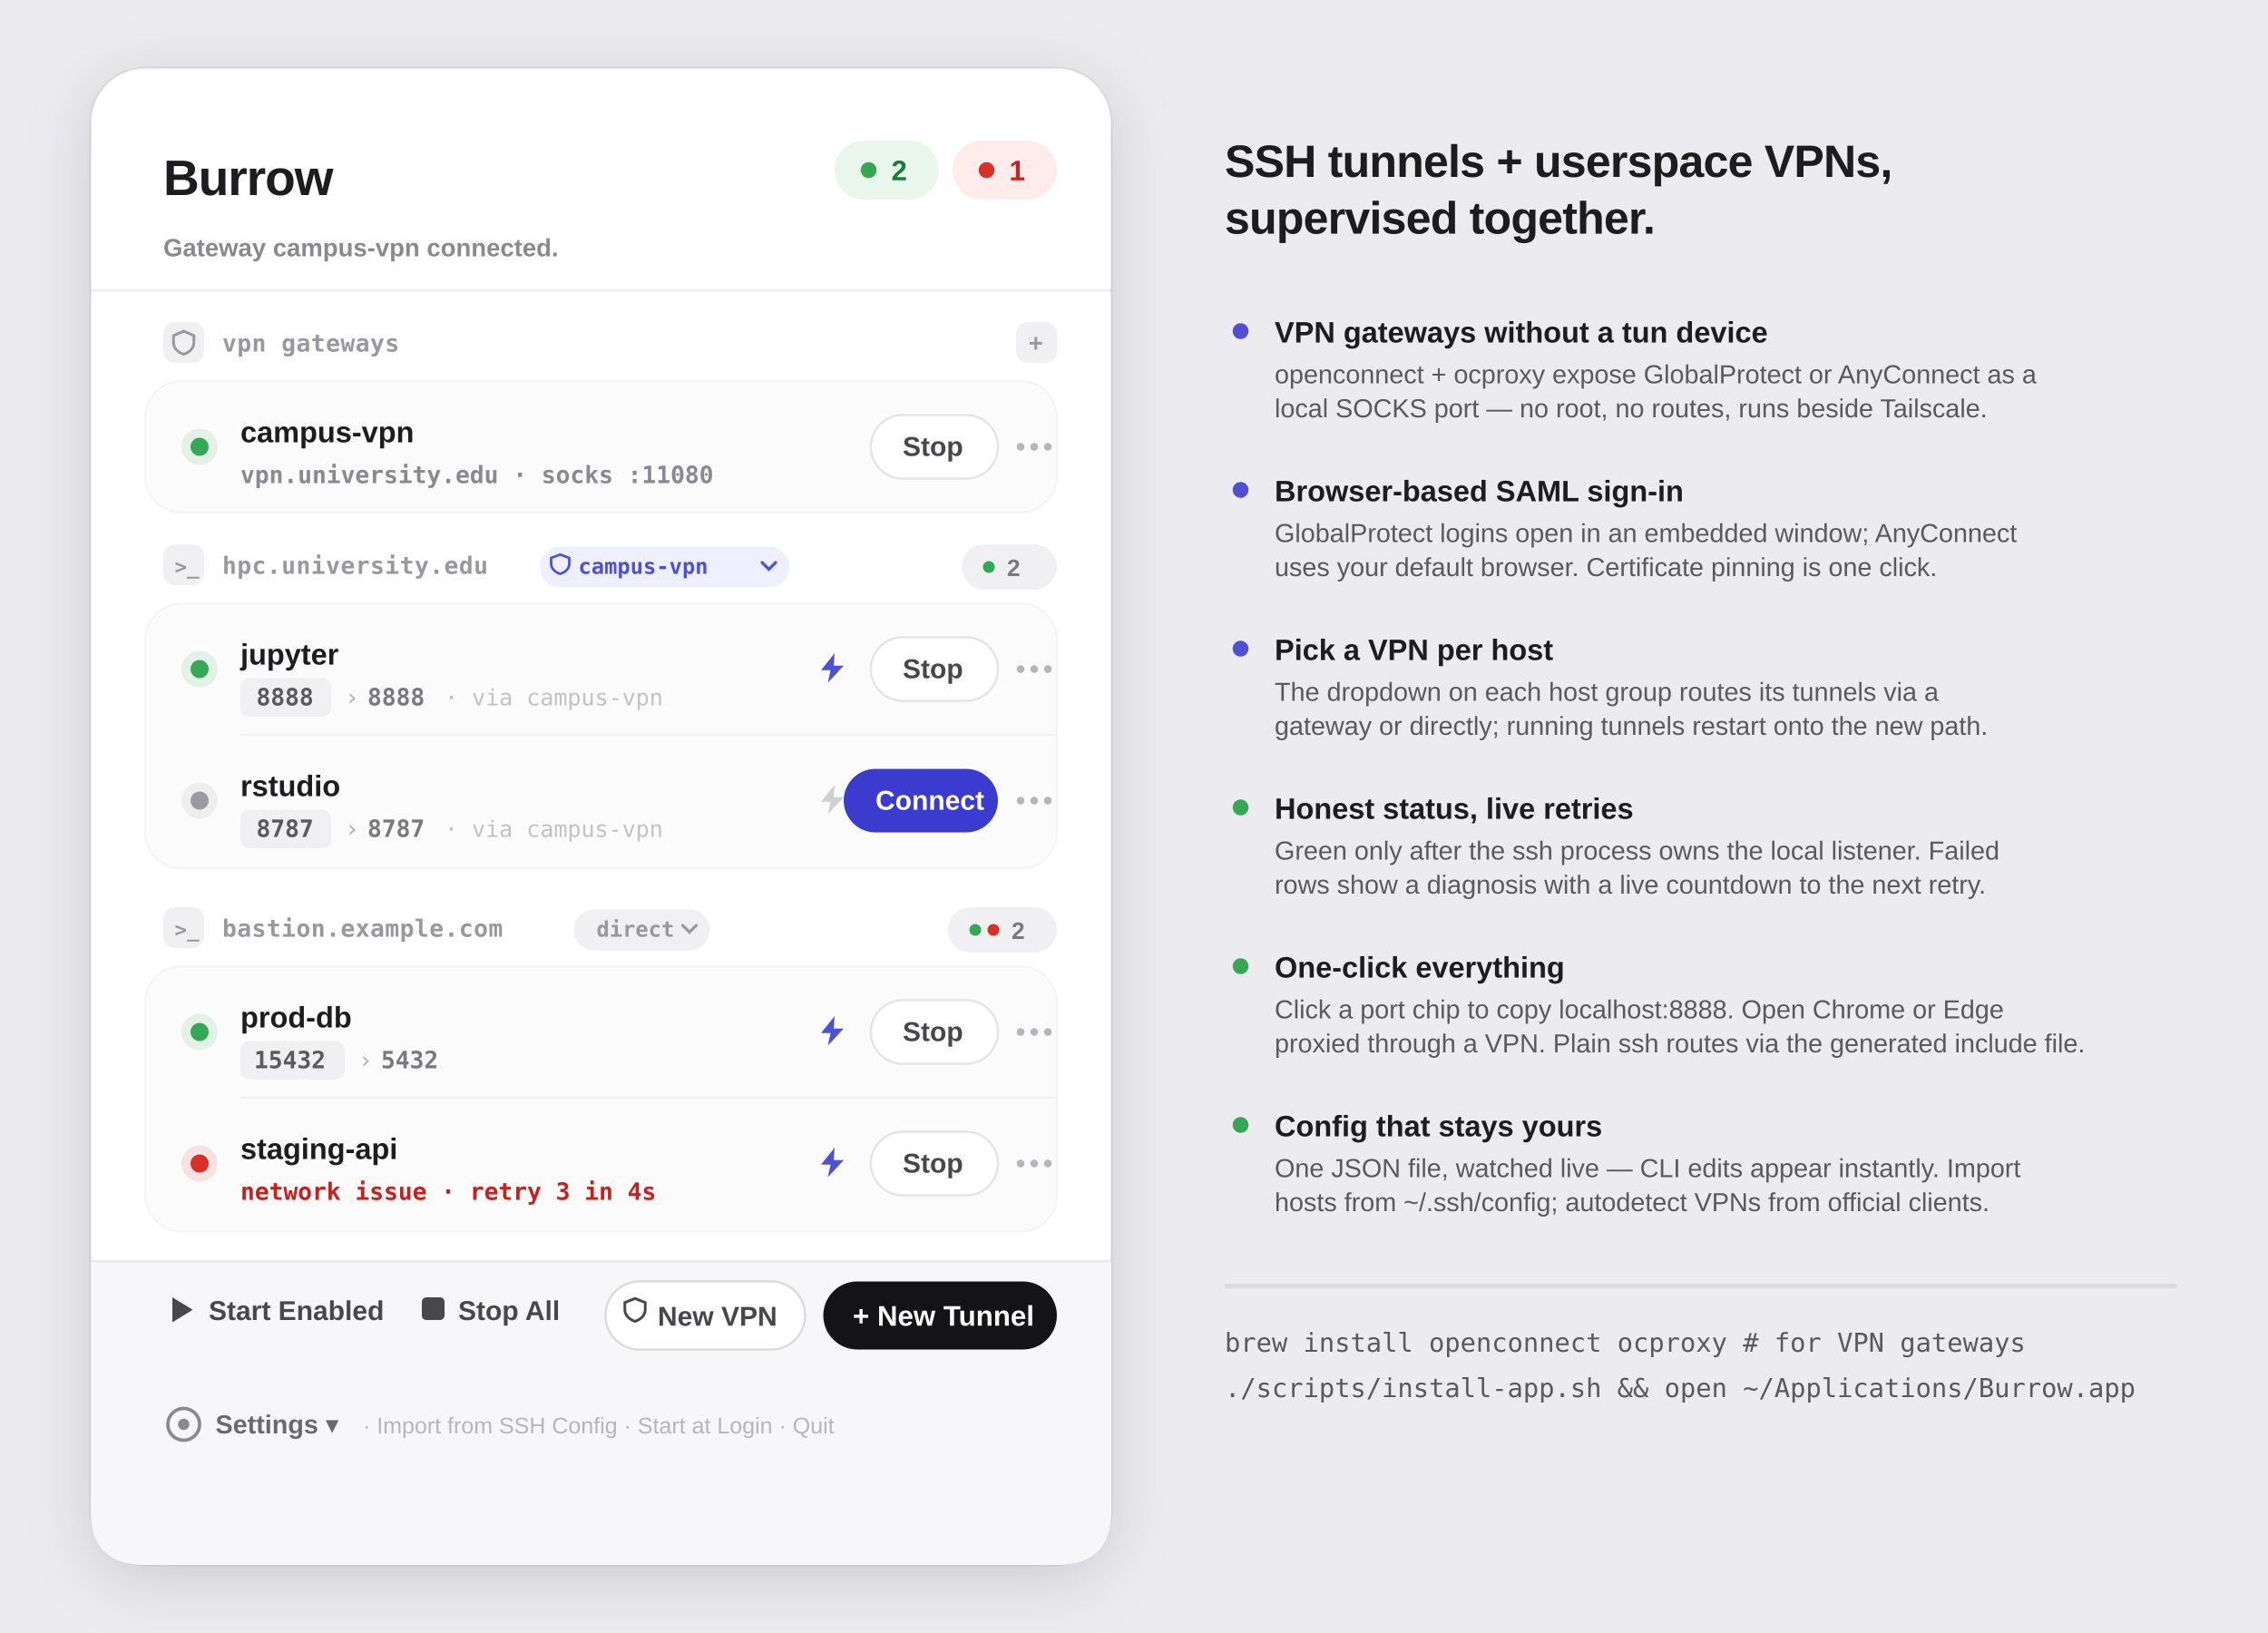
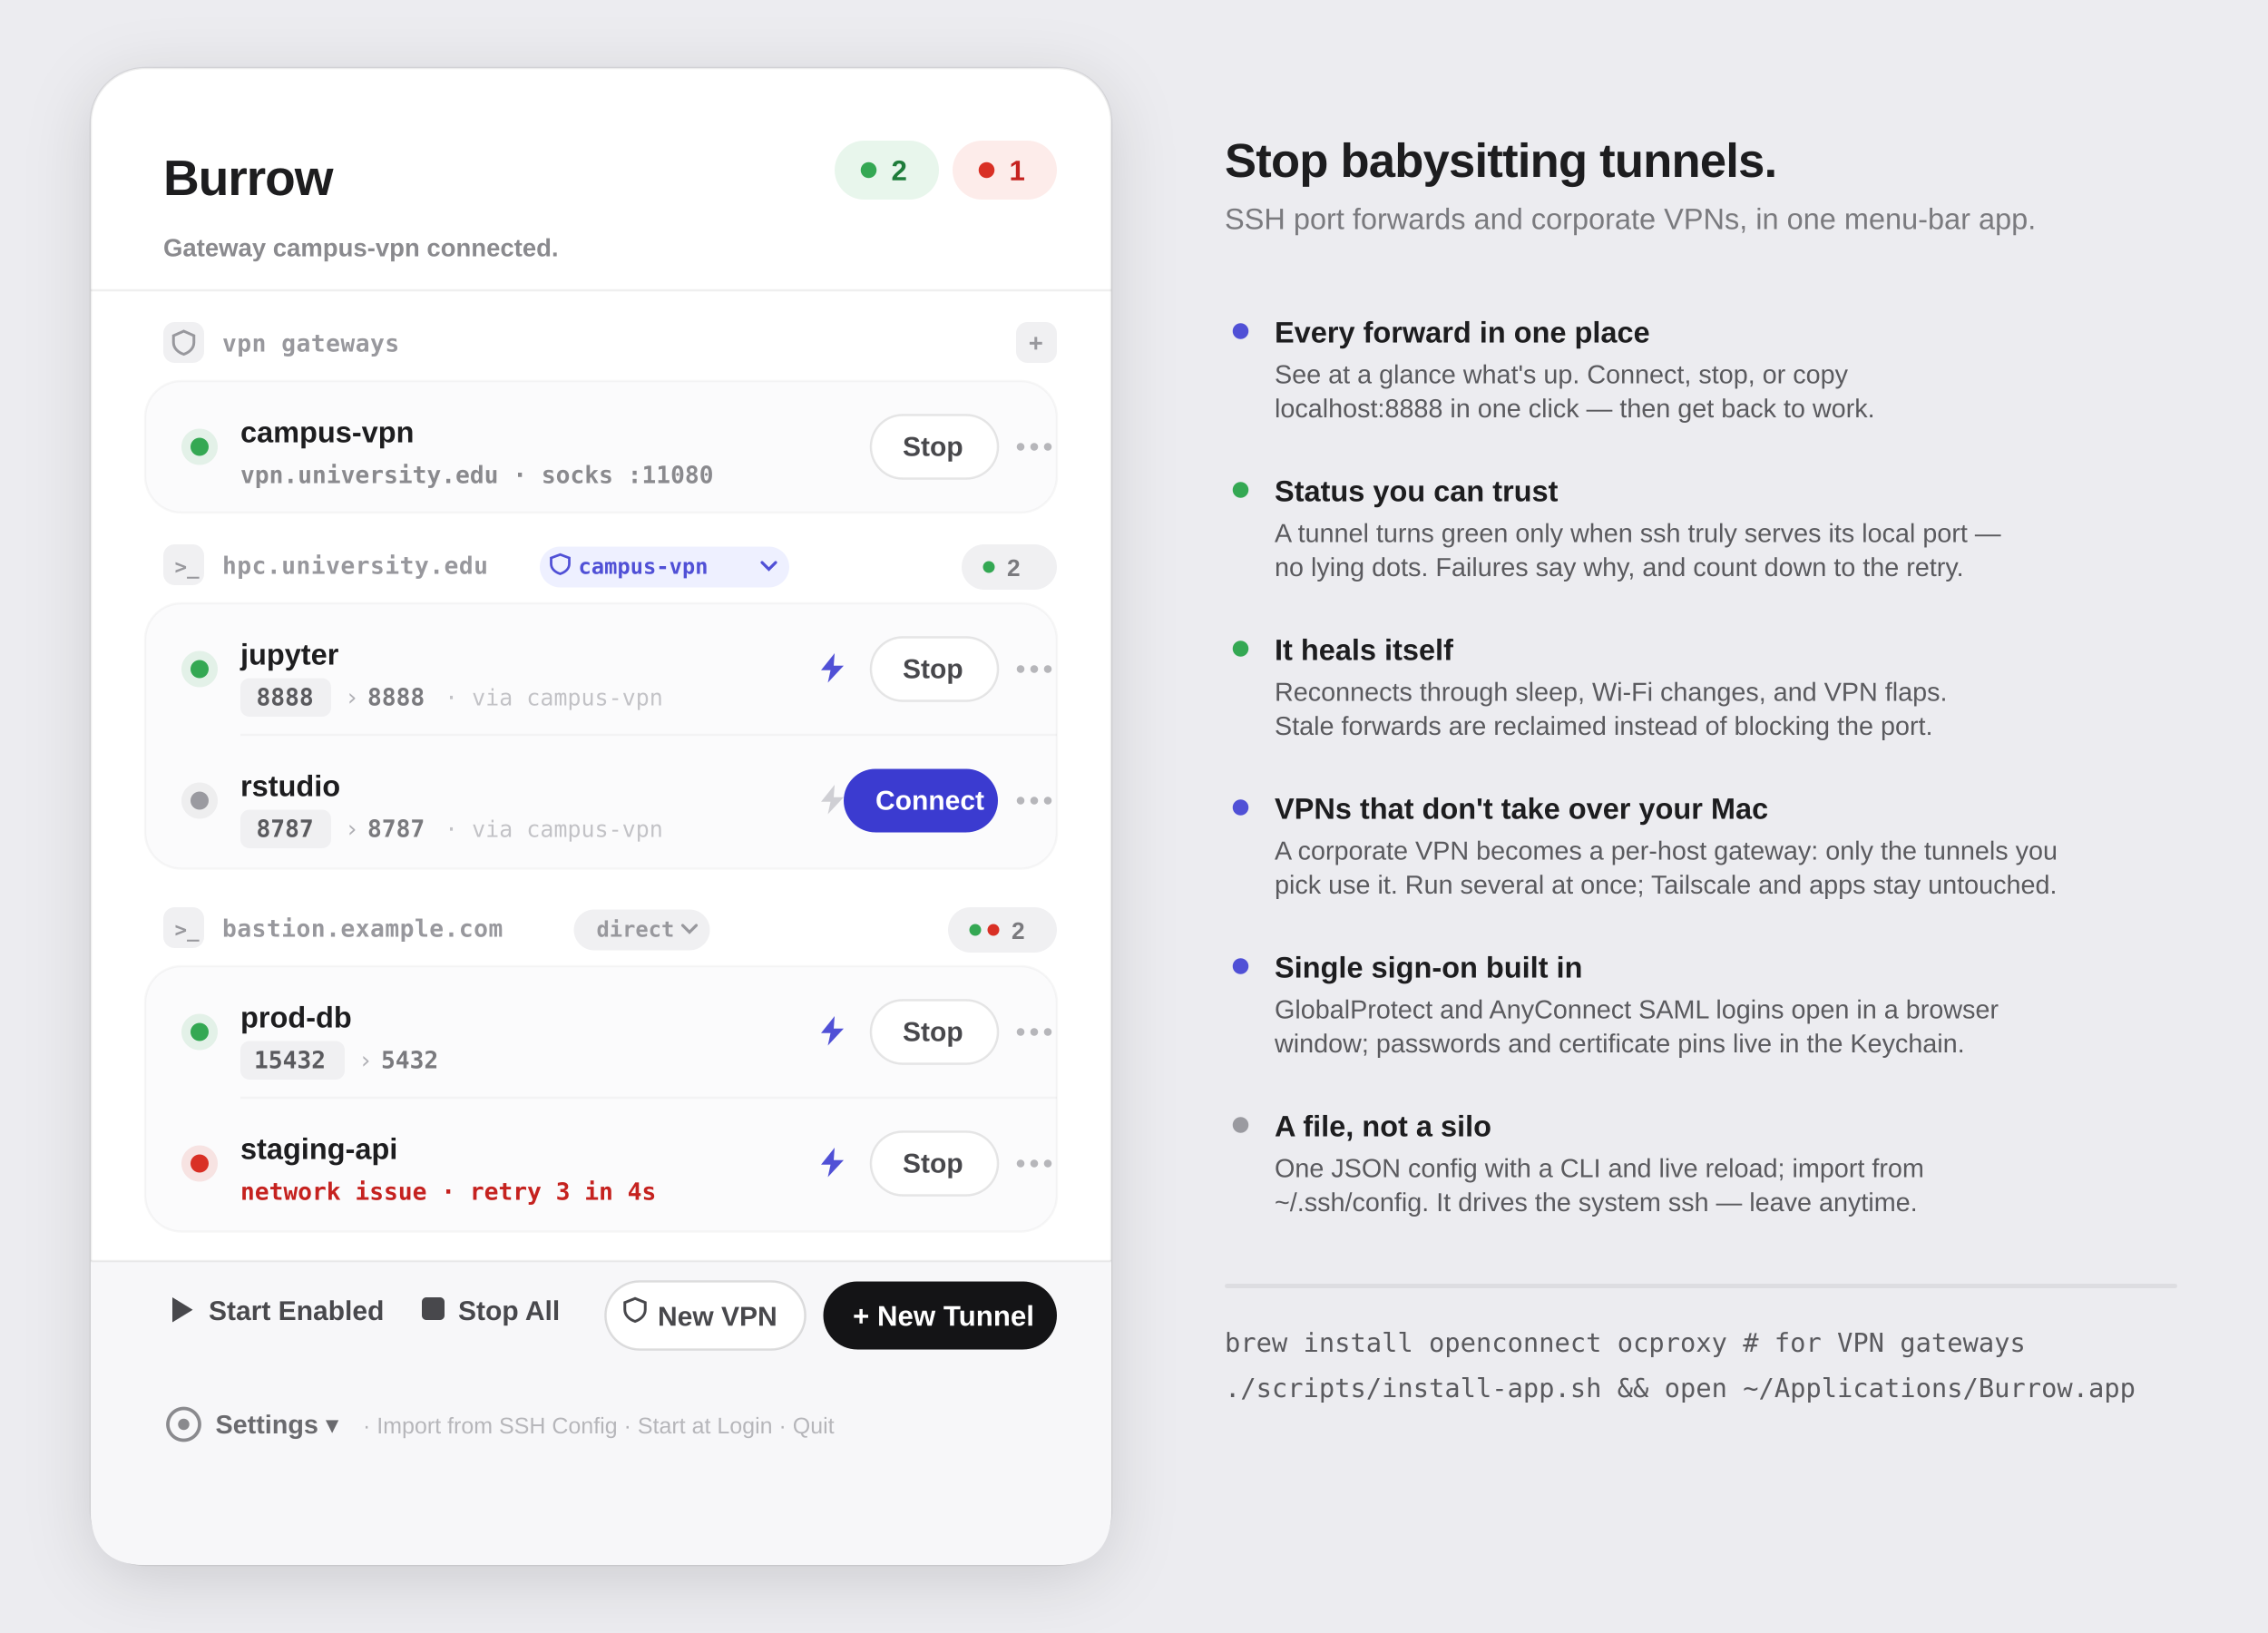
<svg xmlns="http://www.w3.org/2000/svg" width="1000" height="720" viewBox="0 0 1000 720">
  <defs>
    <style>
      .sans { font-family: -apple-system, "Helvetica Neue", Arial, sans-serif; }
      .mono { font-family: "SF Mono", Menlo, monospace; }
    </style>
    <filter id="panelShadow" x="-20%" y="-20%" width="140%" height="140%">
      <feDropShadow dx="0" dy="6" stdDeviation="14" flood-color="#000000" flood-opacity="0.14" />
    </filter>
  </defs>
  <rect width="1000" height="720" fill="#ececf0" />
  <rect x="40" y="30" width="450" height="660" rx="24" fill="#ffffff" stroke="#00000012" filter="url(#panelShadow)" />
  <text x="72" y="86" class="sans" font-size="22" font-weight="700" fill="#1d1d1f" letter-spacing="-0.4">Burrow</text>
  <rect x="368" y="62" width="46" height="26" rx="13" fill="#e8f6ec" />
  <circle cx="383" cy="75" r="3.5" fill="#34a853" />
  <text x="393" y="79.5" class="sans" font-size="12.5" font-weight="700" fill="#1e7c3a">2</text>
  <rect x="420" y="62" width="46" height="26" rx="13" fill="#fdecea" />
  <circle cx="435" cy="75" r="3.5" fill="#d93025" />
  <text x="445" y="79.5" class="sans" font-size="12.5" font-weight="700" fill="#c5221f">1</text>
  <text x="72" y="113" class="sans" font-size="11" font-weight="600" fill="#8a8a8e">Gateway campus-vpn connected.</text>
  <line x1="40" y1="128" x2="490" y2="128" stroke="#00000010" />
  <rect x="72" y="142" width="18" height="18" rx="5" fill="#f0f0f2" />
  <path d="M81 146 L85.5 148 V151 C85.5 153.6 83.4 155.4 81 156.2 C78.6 155.4 76.5 153.6 76.5 151 V148 Z" fill="none" stroke="#98989d" stroke-width="1.2" />
  <text x="98" y="155" class="mono" font-size="10.5" font-weight="700" fill="#98989d" letter-spacing="0.2">vpn gateways</text>
  <rect x="448" y="142" width="18" height="18" rx="5" fill="#f0f0f2" />
  <text x="453.5" y="155" class="sans" font-size="11" font-weight="700" fill="#98989d">+</text>
  <rect x="64" y="168" width="402" height="58" rx="16" fill="#fbfbfc" stroke="#00000008" />
  <circle cx="88" cy="197" r="8" fill="#34a853" opacity="0.12" />
  <circle cx="88" cy="197" r="4" fill="#34a853" />
  <text x="106" y="195" class="sans" font-size="13" font-weight="700" fill="#1d1d1f">campus-vpn</text>
  <text x="106" y="213" class="mono" font-size="10.5" font-weight="600" fill="#8a8a8e">vpn.university.edu · socks :11080</text>
  <rect x="384" y="183" width="56" height="28" rx="14" fill="#ffffff" stroke="#00000018" />
  <text x="398" y="201" class="sans" font-size="12" font-weight="600" fill="#48484c">Stop</text>
  <circle cx="450" cy="197" r="1.7" fill="#b6b6ba" />
  <circle cx="456" cy="197" r="1.7" fill="#b6b6ba" />
  <circle cx="462" cy="197" r="1.7" fill="#b6b6ba" />
  <rect x="72" y="240" width="18" height="18" rx="5" fill="#f0f0f2" />
  <text x="77" y="253" class="mono" font-size="9" font-weight="700" fill="#98989d">&gt;_</text>
  <text x="98" y="253" class="mono" font-size="10.5" font-weight="700" fill="#98989d" letter-spacing="0.2">hpc.university.edu</text>
  <rect x="238" y="241" width="110" height="18" rx="9" fill="#eef0ff" />
  <path d="M247 244.5 L251 246 V248.6 C251 250.8 249.2 252.3 247 253 C244.8 252.3 243 250.8 243 248.6 V246 Z" fill="none" stroke="#5050d6" stroke-width="1.1" />
  <text x="255" y="253" class="mono" font-size="9.5" font-weight="700" fill="#5050d6">campus-vpn</text>
  <path d="M336 248 L339 251 L342 248" fill="none" stroke="#5050d6" stroke-width="1.3" stroke-linecap="round" />
  <rect x="424" y="240" width="42" height="20" rx="10" fill="#f0f0f2" />
  <circle cx="436" cy="250" r="2.6" fill="#34a853" />
  <text x="444" y="254" class="sans" font-size="10.5" font-weight="700" fill="#7a7a7e">2</text>
  <rect x="64" y="266" width="402" height="117" rx="16" fill="#fbfbfc" stroke="#00000008" />
  <circle cx="88" cy="295" r="8" fill="#34a853" opacity="0.12" />
  <circle cx="88" cy="295" r="4" fill="#34a853" />
  <text x="106" y="293" class="sans" font-size="13" font-weight="700" fill="#1d1d1f">jupyter</text>
  <rect x="106" y="299" width="40" height="17" rx="4" fill="#f0f0f2" />
  <text x="113" y="311" class="mono" font-size="10.5" font-weight="700" fill="#5a5a5e">8888</text>
  <text x="152" y="311" class="mono" font-size="10.5" fill="#b0b0b5">›</text>
  <text x="162" y="311" class="mono" font-size="10.5" font-weight="600" fill="#7a7a7e">8888</text>
  <text x="196" y="311" class="mono" font-size="10" fill="#c2c2c6">· via campus-vpn</text>
  <g transform="translate(362,288)">
    <path d="M6 0 L0 7.5 L4.2 7.5 L3 13 L10 5.5 L5.6 5.5 Z" fill="#5050d6" />
  </g>
  <rect x="384" y="281" width="56" height="28" rx="14" fill="#ffffff" stroke="#00000018" />
  <text x="398" y="299" class="sans" font-size="12" font-weight="600" fill="#48484c">Stop</text>
  <circle cx="450" cy="295" r="1.7" fill="#b6b6ba" />
  <circle cx="456" cy="295" r="1.7" fill="#b6b6ba" />
  <circle cx="462" cy="295" r="1.7" fill="#b6b6ba" />
  <line x1="106" y1="324" x2="466" y2="324" stroke="#00000008" />
  <circle cx="88" cy="353" r="8" fill="#9a9aa0" opacity="0.14" />
  <circle cx="88" cy="353" r="4" fill="#9a9aa0" />
  <text x="106" y="351" class="sans" font-size="13" font-weight="700" fill="#1d1d1f">rstudio</text>
  <rect x="106" y="357" width="40" height="17" rx="4" fill="#f0f0f2" />
  <text x="113" y="369" class="mono" font-size="10.5" font-weight="700" fill="#5a5a5e">8787</text>
  <text x="152" y="369" class="mono" font-size="10.5" fill="#b0b0b5">›</text>
  <text x="162" y="369" class="mono" font-size="10.5" font-weight="600" fill="#7a7a7e">8787</text>
  <text x="196" y="369" class="mono" font-size="10" fill="#c2c2c6">· via campus-vpn</text>
  <g transform="translate(362,346)">
    <path d="M6 0 L0 7.5 L4.2 7.5 L3 13 L10 5.5 L5.6 5.5 Z" fill="#cfcfd4" />
  </g>
  <rect x="372" y="339" width="68" height="28" rx="14" fill="#3b3bd0" />
  <text x="386" y="357" class="sans" font-size="12" font-weight="700" fill="#ffffff">Connect</text>
  <circle cx="450" cy="353" r="1.7" fill="#b6b6ba" />
  <circle cx="456" cy="353" r="1.7" fill="#b6b6ba" />
  <circle cx="462" cy="353" r="1.7" fill="#b6b6ba" />
  <rect x="72" y="400" width="18" height="18" rx="5" fill="#f0f0f2" />
  <text x="77" y="413" class="mono" font-size="9" font-weight="700" fill="#98989d">&gt;_</text>
  <text x="98" y="413" class="mono" font-size="10.5" font-weight="700" fill="#98989d" letter-spacing="0.2">bastion.example.com</text>
  <rect x="253" y="401" width="60" height="18" rx="9" fill="#f0f0f2" />
  <text x="263" y="413" class="mono" font-size="9.5" font-weight="700" fill="#98989d">direct</text>
  <path d="M301 408 L304 411 L307 408" fill="none" stroke="#98989d" stroke-width="1.3" stroke-linecap="round" />
  <rect x="418" y="400" width="48" height="20" rx="10" fill="#f0f0f2" />
  <circle cx="430" cy="410" r="2.6" fill="#34a853" />
  <circle cx="438" cy="410" r="2.6" fill="#d93025" />
  <text x="446" y="414" class="sans" font-size="10.5" font-weight="700" fill="#7a7a7e">2</text>
  <rect x="64" y="426" width="402" height="117" rx="16" fill="#fbfbfc" stroke="#00000008" />
  <circle cx="88" cy="455" r="8" fill="#34a853" opacity="0.12" />
  <circle cx="88" cy="455" r="4" fill="#34a853" />
  <text x="106" y="453" class="sans" font-size="13" font-weight="700" fill="#1d1d1f">prod-db</text>
  <rect x="106" y="459" width="46" height="17" rx="4" fill="#f0f0f2" />
  <text x="112" y="471" class="mono" font-size="10.5" font-weight="700" fill="#5a5a5e">15432</text>
  <text x="158" y="471" class="mono" font-size="10.5" fill="#b0b0b5">›</text>
  <text x="168" y="471" class="mono" font-size="10.5" font-weight="600" fill="#7a7a7e">5432</text>
  <g transform="translate(362,448)">
    <path d="M6 0 L0 7.5 L4.2 7.5 L3 13 L10 5.5 L5.6 5.5 Z" fill="#5050d6" />
  </g>
  <rect x="384" y="441" width="56" height="28" rx="14" fill="#ffffff" stroke="#00000018" />
  <text x="398" y="459" class="sans" font-size="12" font-weight="600" fill="#48484c">Stop</text>
  <circle cx="450" cy="455" r="1.7" fill="#b6b6ba" />
  <circle cx="456" cy="455" r="1.7" fill="#b6b6ba" />
  <circle cx="462" cy="455" r="1.7" fill="#b6b6ba" />
  <line x1="106" y1="484" x2="466" y2="484" stroke="#00000008" />
  <circle cx="88" cy="513" r="8" fill="#d93025" opacity="0.12" />
  <circle cx="88" cy="513" r="4" fill="#d93025" />
  <text x="106" y="511" class="sans" font-size="13" font-weight="700" fill="#1d1d1f">staging-api</text>
  <text x="106" y="529" class="mono" font-size="10.5" font-weight="600" fill="#c5221f">network issue · retry 3 in 4s</text>
  <g transform="translate(362,506)">
    <path d="M6 0 L0 7.5 L4.2 7.5 L3 13 L10 5.5 L5.6 5.5 Z" fill="#5050d6" />
  </g>
  <rect x="384" y="499" width="56" height="28" rx="14" fill="#ffffff" stroke="#00000018" />
  <text x="398" y="517" class="sans" font-size="12" font-weight="600" fill="#48484c">Stop</text>
  <circle cx="450" cy="513" r="1.7" fill="#b6b6ba" />
  <circle cx="456" cy="513" r="1.7" fill="#b6b6ba" />
  <circle cx="462" cy="513" r="1.7" fill="#b6b6ba" />
  <path d="M40 556 H490 V666 Q490 690 466 690 H64 Q40 690 40 666 Z" fill="#f7f7f9" />
  <line x1="40" y1="556" x2="490" y2="556" stroke="#00000010" />
  <g transform="translate(76,572)">
    <path d="M0 0 L9 5.5 L0 11 Z" fill="#48484c" />
  </g>
  <text x="92" y="582" class="sans" font-size="12" font-weight="600" fill="#48484c">Start Enabled</text>
  <rect x="186" y="572" width="10" height="10" rx="2" fill="#48484c" />
  <text x="202" y="582" class="sans" font-size="12" font-weight="600" fill="#48484c">Stop All</text>
  <rect x="267" y="565" width="88" height="30" rx="15" fill="#ffffff" stroke="#00000020" />
  <path d="M280 572.5 L284.5 574.3 V577.4 C284.5 580 282.4 581.8 280 582.6 C277.6 581.8 275.5 580 275.5 577.4 V574.3 Z" fill="none" stroke="#48484c" stroke-width="1.2" />
  <text x="290" y="584.5" class="sans" font-size="12" font-weight="600" fill="#48484c">New VPN</text>
  <rect x="363" y="565" width="103" height="30" rx="15" fill="#141416" />
  <text x="376" y="584.5" class="sans" font-size="12.5" font-weight="700" fill="#ffffff">+ New Tunnel</text>
  <circle cx="81" cy="628" r="7" fill="none" stroke="#8a8a8e" stroke-width="1.5" />
  <circle cx="81" cy="628" r="2.5" fill="#8a8a8e" />
  <text x="95" y="632" class="sans" font-size="11.5" font-weight="600" fill="#6a6a6e">Settings ▾</text>
  <text x="160" y="632" class="sans" font-size="10" fill="#b6b6ba">· Import from SSH Config · Start at Login · Quit</text>
-   <text x="540" y="78" class="sans" font-size="20" font-weight="700" fill="#1d1d1f" letter-spacing="-0.3">SSH tunnels + userspace VPNs,</text>
-   <text x="540" y="103" class="sans" font-size="20" font-weight="700" fill="#1d1d1f" letter-spacing="-0.3">supervised together.</text>
+   <text x="540" y="78" class="sans" font-size="21" font-weight="700" fill="#1d1d1f" letter-spacing="-0.3">Stop babysitting tunnels.</text>
+   <text x="540" y="101" class="sans" font-size="13" font-weight="500" fill="#7a7a7e">SSH port forwards and corporate VPNs, in one menu-bar app.</text>
  <circle cx="547" cy="146" r="3.5" fill="#5050d6" />
-   <text x="562" y="151" class="sans" font-size="13" font-weight="700" fill="#1d1d1f">VPN gateways without a tun device</text>
-   <text x="562" y="169" class="sans" font-size="11.5" fill="#5a5a5e">openconnect + ocproxy expose GlobalProtect or AnyConnect as a</text>
-   <text x="562" y="184" class="sans" font-size="11.5" fill="#5a5a5e">local SOCKS port — no root, no routes, runs beside Tailscale.</text>
-   <circle cx="547" cy="216" r="3.5" fill="#5050d6" />
-   <text x="562" y="221" class="sans" font-size="13" font-weight="700" fill="#1d1d1f">Browser-based SAML sign-in</text>
-   <text x="562" y="239" class="sans" font-size="11.5" fill="#5a5a5e">GlobalProtect logins open in an embedded window; AnyConnect</text>
-   <text x="562" y="254" class="sans" font-size="11.5" fill="#5a5a5e">uses your default browser. Certificate pinning is one click.</text>
-   <circle cx="547" cy="286" r="3.5" fill="#5050d6" />
-   <text x="562" y="291" class="sans" font-size="13" font-weight="700" fill="#1d1d1f">Pick a VPN per host</text>
-   <text x="562" y="309" class="sans" font-size="11.5" fill="#5a5a5e">The dropdown on each host group routes its tunnels via a</text>
-   <text x="562" y="324" class="sans" font-size="11.5" fill="#5a5a5e">gateway or directly; running tunnels restart onto the new path.</text>
-   <circle cx="547" cy="356" r="3.5" fill="#34a853" />
-   <text x="562" y="361" class="sans" font-size="13" font-weight="700" fill="#1d1d1f">Honest status, live retries</text>
-   <text x="562" y="379" class="sans" font-size="11.5" fill="#5a5a5e">Green only after the ssh process owns the local listener. Failed</text>
-   <text x="562" y="394" class="sans" font-size="11.5" fill="#5a5a5e">rows show a diagnosis with a live countdown to the next retry.</text>
-   <circle cx="547" cy="426" r="3.5" fill="#34a853" />
-   <text x="562" y="431" class="sans" font-size="13" font-weight="700" fill="#1d1d1f">One-click everything</text>
-   <text x="562" y="449" class="sans" font-size="11.5" fill="#5a5a5e">Click a port chip to copy localhost:8888. Open Chrome or Edge</text>
-   <text x="562" y="464" class="sans" font-size="11.5" fill="#5a5a5e">proxied through a VPN. Plain ssh routes via the generated include file.</text>
-   <circle cx="547" cy="496" r="3.5" fill="#34a853" />
-   <text x="562" y="501" class="sans" font-size="13" font-weight="700" fill="#1d1d1f">Config that stays yours</text>
-   <text x="562" y="519" class="sans" font-size="11.5" fill="#5a5a5e">One JSON file, watched live — CLI edits appear instantly. Import</text>
-   <text x="562" y="534" class="sans" font-size="11.5" fill="#5a5a5e">hosts from ~/.ssh/config; autodetect VPNs from official clients.</text>
+   <text x="562" y="151" class="sans" font-size="13" font-weight="700" fill="#1d1d1f">Every forward in one place</text>
+   <text x="562" y="169" class="sans" font-size="11.5" fill="#5a5a5e">See at a glance what's up. Connect, stop, or copy</text>
+   <text x="562" y="184" class="sans" font-size="11.5" fill="#5a5a5e">localhost:8888 in one click — then get back to work.</text>
+   <circle cx="547" cy="216" r="3.5" fill="#34a853" />
+   <text x="562" y="221" class="sans" font-size="13" font-weight="700" fill="#1d1d1f">Status you can trust</text>
+   <text x="562" y="239" class="sans" font-size="11.5" fill="#5a5a5e">A tunnel turns green only when ssh truly serves its local port —</text>
+   <text x="562" y="254" class="sans" font-size="11.5" fill="#5a5a5e">no lying dots. Failures say why, and count down to the retry.</text>
+   <circle cx="547" cy="286" r="3.5" fill="#34a853" />
+   <text x="562" y="291" class="sans" font-size="13" font-weight="700" fill="#1d1d1f">It heals itself</text>
+   <text x="562" y="309" class="sans" font-size="11.5" fill="#5a5a5e">Reconnects through sleep, Wi-Fi changes, and VPN flaps.</text>
+   <text x="562" y="324" class="sans" font-size="11.5" fill="#5a5a5e">Stale forwards are reclaimed instead of blocking the port.</text>
+   <circle cx="547" cy="356" r="3.5" fill="#5050d6" />
+   <text x="562" y="361" class="sans" font-size="13" font-weight="700" fill="#1d1d1f">VPNs that don't take over your Mac</text>
+   <text x="562" y="379" class="sans" font-size="11.5" fill="#5a5a5e">A corporate VPN becomes a per-host gateway: only the tunnels you</text>
+   <text x="562" y="394" class="sans" font-size="11.5" fill="#5a5a5e">pick use it. Run several at once; Tailscale and apps stay untouched.</text>
+   <circle cx="547" cy="426" r="3.5" fill="#5050d6" />
+   <text x="562" y="431" class="sans" font-size="13" font-weight="700" fill="#1d1d1f">Single sign-on built in</text>
+   <text x="562" y="449" class="sans" font-size="11.5" fill="#5a5a5e">GlobalProtect and AnyConnect SAML logins open in a browser</text>
+   <text x="562" y="464" class="sans" font-size="11.5" fill="#5a5a5e">window; passwords and certificate pins live in the Keychain.</text>
+   <circle cx="547" cy="496" r="3.5" fill="#9a9aa0" />
+   <text x="562" y="501" class="sans" font-size="13" font-weight="700" fill="#1d1d1f">A file, not a silo</text>
+   <text x="562" y="519" class="sans" font-size="11.5" fill="#5a5a5e">One JSON config with a CLI and live reload; import from</text>
+   <text x="562" y="534" class="sans" font-size="11.5" fill="#5a5a5e">~/.ssh/config. It drives the system ssh — leave anytime.</text>
  <rect x="540" y="566" width="420" height="2" rx="1" fill="#00000010" />
  <text x="540" y="596" class="mono" font-size="11.5" fill="#5a5a5e">brew install openconnect ocproxy   # for VPN gateways</text>
  <text x="540" y="616" class="mono" font-size="11.5" fill="#5a5a5e">./scripts/install-app.sh &amp;&amp; open ~/Applications/Burrow.app</text>
</svg>
